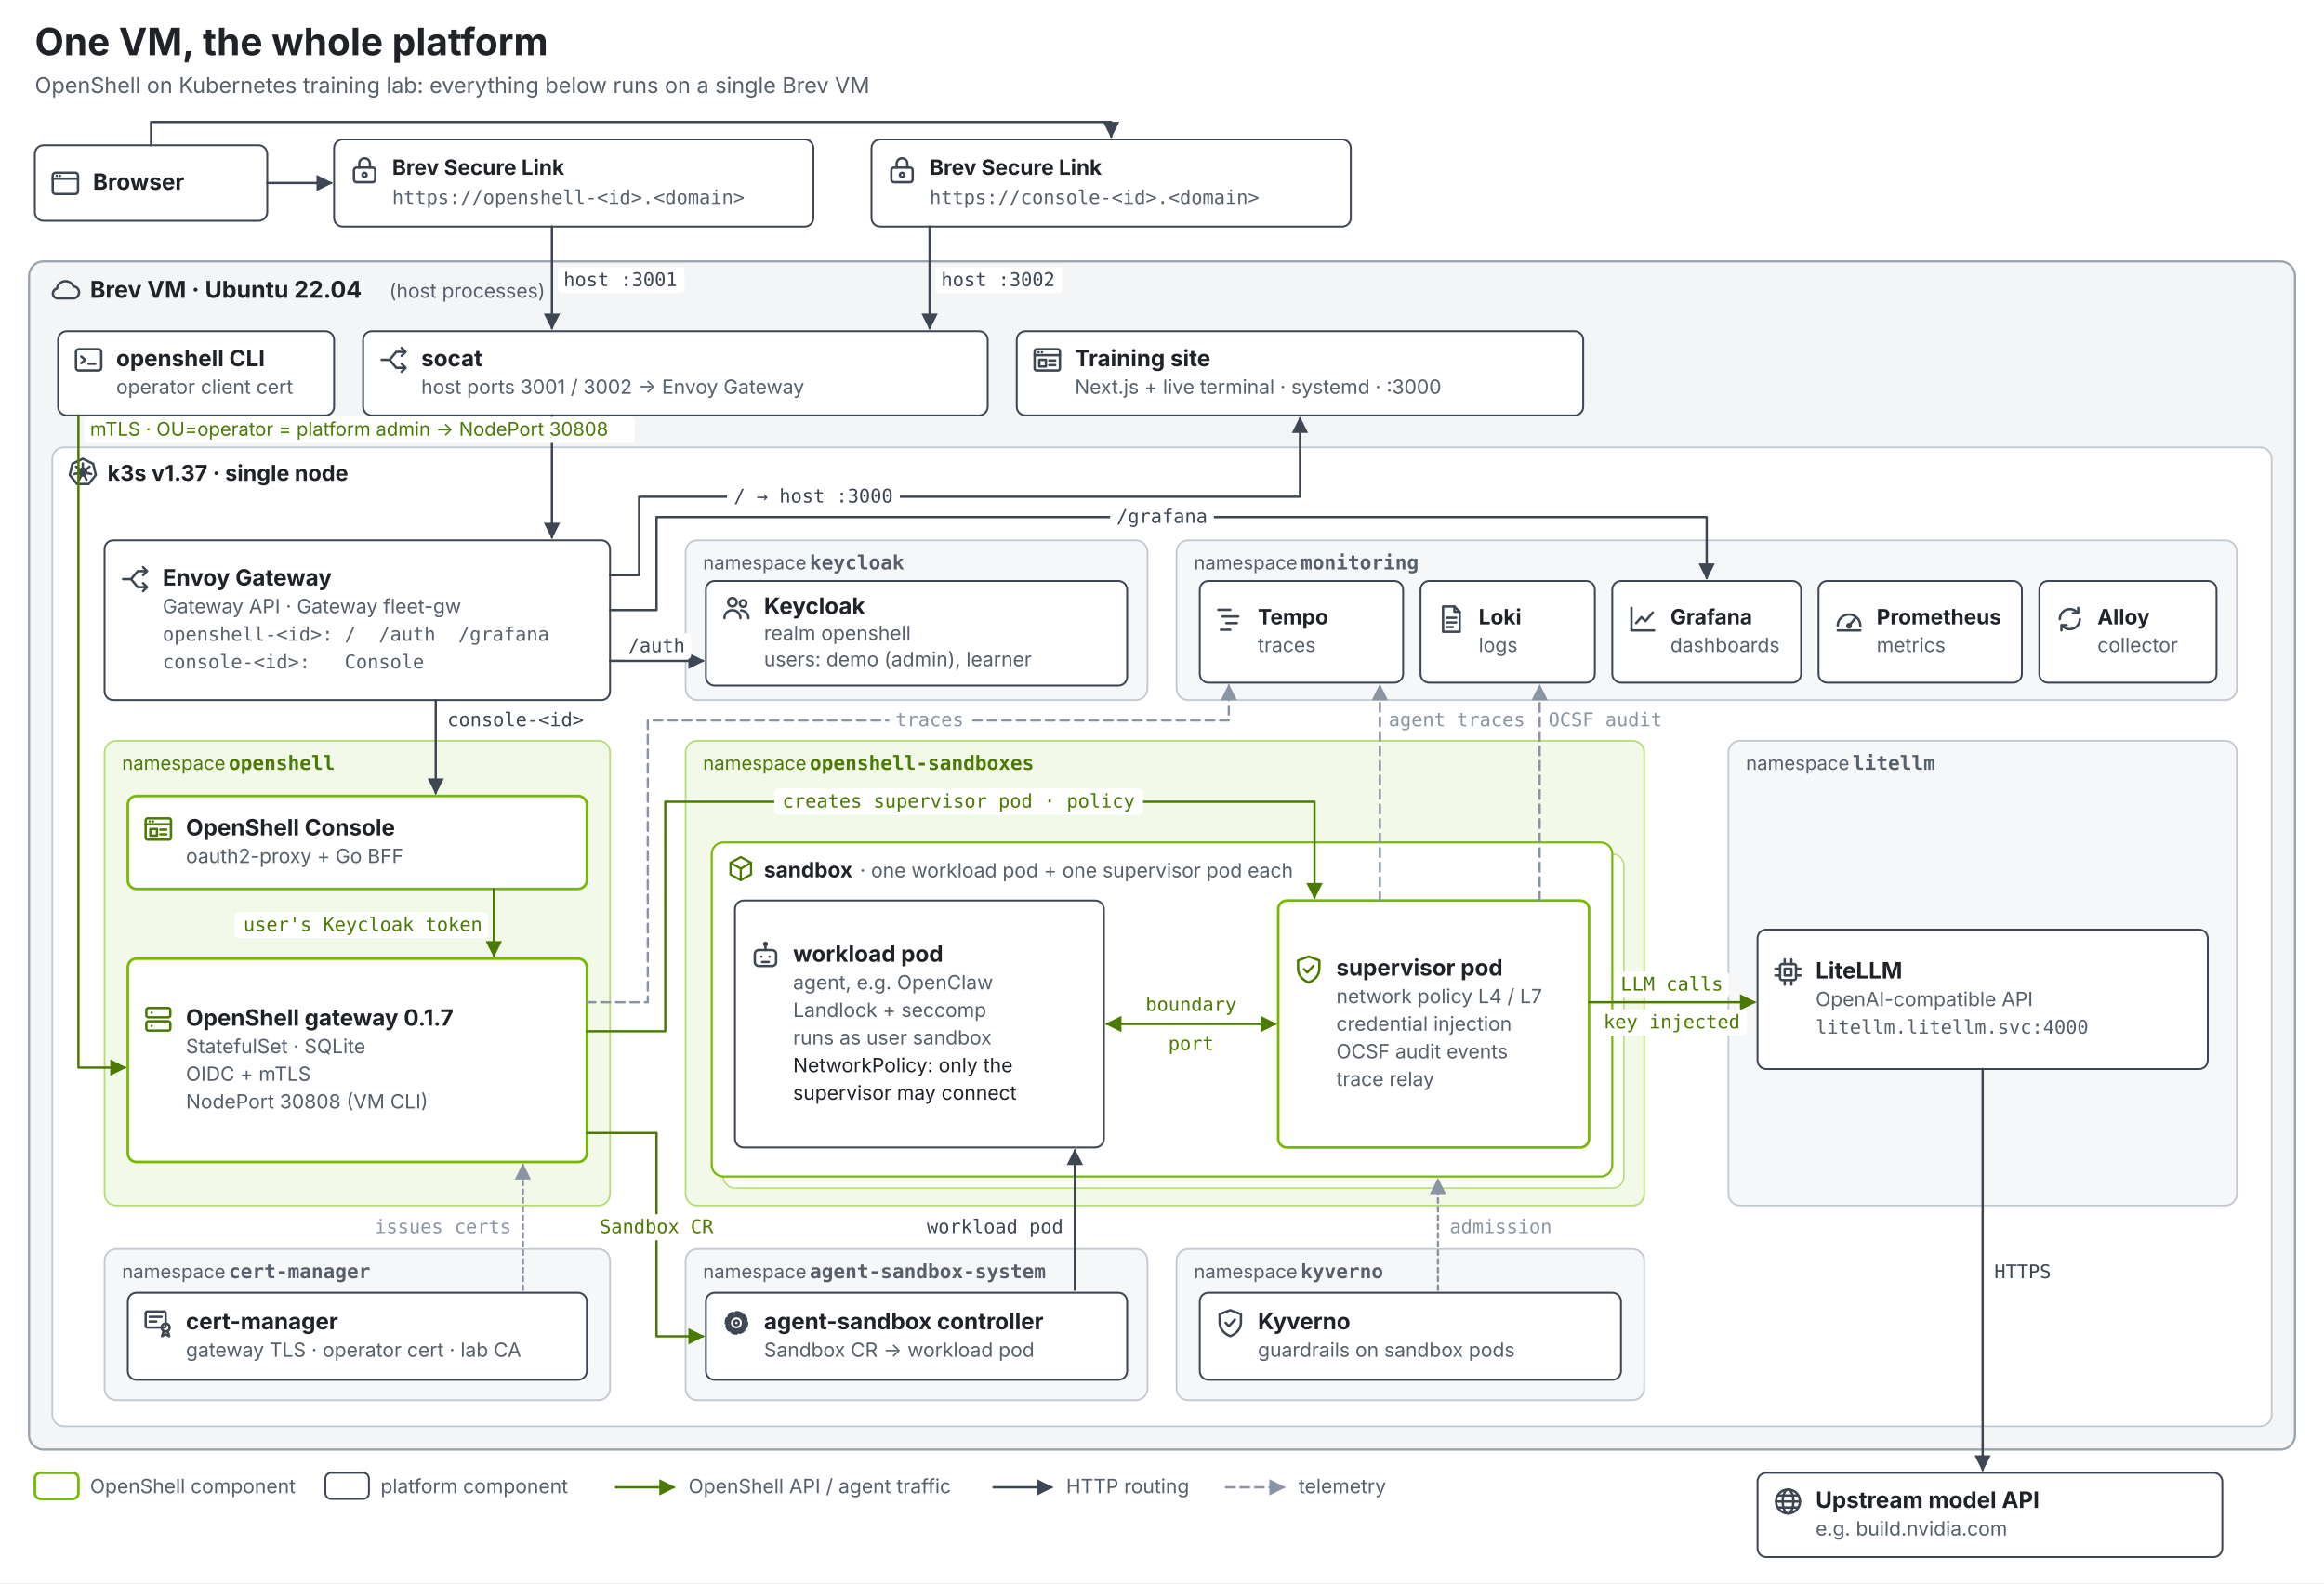
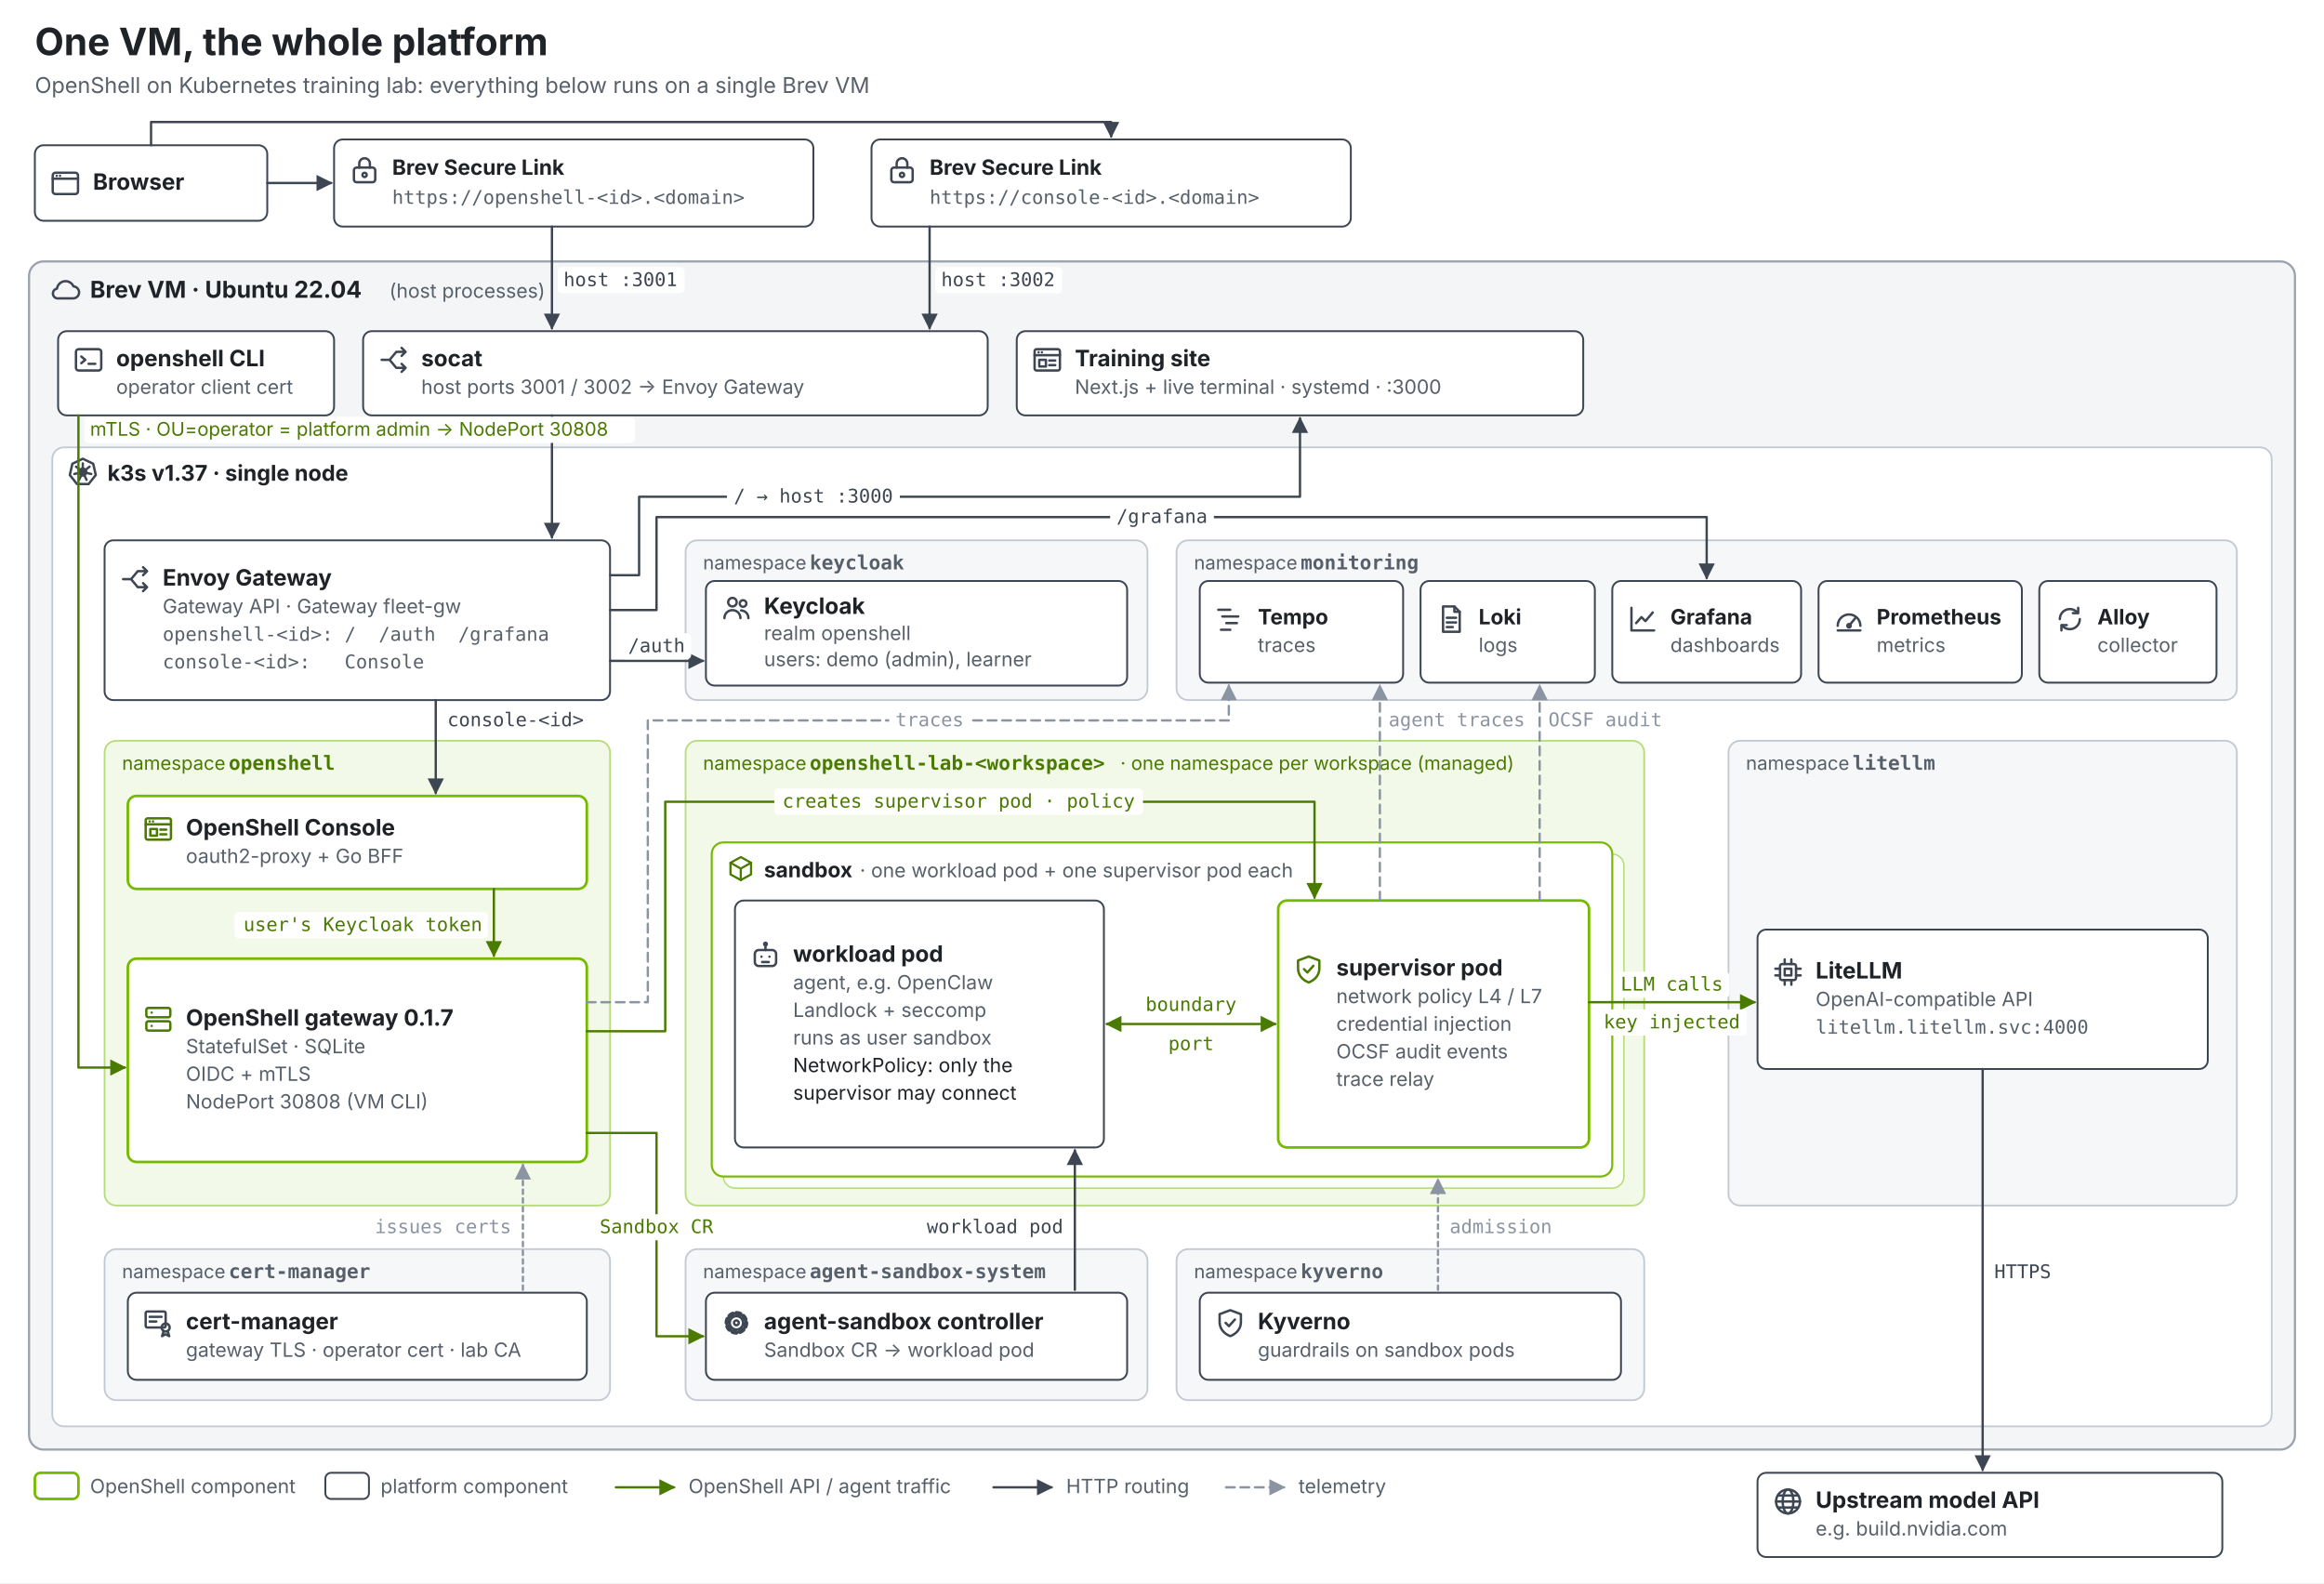
<svg xmlns="http://www.w3.org/2000/svg" xmlns:xlink="http://www.w3.org/1999/xlink" viewBox="0 0 1600 1090" width="1600" height="1090" role="img" aria-label="OpenShell on Kubernetes lab architecture: a single Brev VM running k3s with Envoy Gateway, the OpenShell gateway and console, sandboxes made of a workload pod and a supervisor pod, Keycloak, LiteLLM, cert-manager, Kyverno, agent-sandbox controller and a monitoring stack.">
  <defs>
    <symbol id="i-bot" viewBox="0 0 24 24" fill="none" stroke="currentColor" stroke-width="1.8" stroke-linecap="round" stroke-linejoin="round">
      <rect x="4" y="8" width="16" height="12" rx="3" />
      <path d="M12 4v4M9 13h.01M15 13h.01M9.5 17h5" />
      <circle cx="12" cy="3.5" r="1" />
    </symbol>
    <symbol id="i-browser" viewBox="0 0 24 24" fill="none" stroke="currentColor" stroke-width="1.8" stroke-linecap="round" stroke-linejoin="round">
      <rect x="2.5" y="4" width="19" height="16" rx="2" />
      <path d="M2.5 8.5h19M5.5 6.3h.01M8 6.3h.01" />
    </symbol>
    <symbol id="i-cert" viewBox="0 0 24 24" fill="none" stroke="currentColor" stroke-width="1.8" stroke-linecap="round" stroke-linejoin="round">
      <rect x="2.5" y="3.5" width="15" height="12" rx="1.2" />
      <path d="M5.5 7.5h9M5.5 11h5" />
      <circle cx="17.5" cy="15.5" r="3" />
      <path d="M16 18.2l-1.2 3.8 2.7-1.4 2.7 1.4-1.2-3.8" />
    </symbol>
    <symbol id="i-chart" viewBox="0 0 24 24" fill="none" stroke="currentColor" stroke-width="1.8" stroke-linecap="round" stroke-linejoin="round">
      <path d="M3.5 3.5v17h17" />
      <path d="M7 15l4-4.5 3 3 5.5-6.5" />
    </symbol>
    <symbol id="i-chip" viewBox="0 0 24 24" fill="none" stroke="currentColor" stroke-width="1.8" stroke-linecap="round" stroke-linejoin="round">
      <rect x="6" y="6" width="12" height="12" rx="1.5" />
      <rect x="9.5" y="9.5" width="5" height="5" />
      <path d="M9.5 2.5v3.5M14.5 2.5v3.5M9.5 18v3.5M14.5 18v3.5M2.5 9.5h3.5M2.5 14.5h3.5M18 9.5h3.5M18 14.5h3.5" />
    </symbol>
    <symbol id="i-cloud" viewBox="0 0 24 24" fill="none" stroke="currentColor" stroke-width="1.8" stroke-linecap="round" stroke-linejoin="round">
      <path d="M7 19h10.5a4.5 4.5 0 0 0 .6-9 6.5 6.5 0 0 0-12.4 1.7A3.7 3.7 0 0 0 7 19z" />
    </symbol>
    <symbol id="i-cube" viewBox="0 0 24 24" fill="none" stroke="currentColor" stroke-width="1.8" stroke-linecap="round" stroke-linejoin="round">
      <path d="M12 2.5l8.5 4.7v9.6L12 21.5l-8.5-4.7V7.2z" />
      <path d="M3.5 7.2L12 12l8.5-4.8M12 12v9.5" />
    </symbol>
    <symbol id="i-doc" viewBox="0 0 24 24" fill="none" stroke="currentColor" stroke-width="1.8" stroke-linecap="round" stroke-linejoin="round">
      <path d="M6 2.5h8.5l4 4v15H6z" />
      <path d="M14.5 2.5v4h4M8.8 11h7M8.8 14.5h7M8.8 18h4.5" />
    </symbol>
    <symbol id="i-gauge" viewBox="0 0 24 24" fill="none" stroke="currentColor" stroke-width="1.8" stroke-linecap="round" stroke-linejoin="round">
      <path d="M3.5 17a8.5 8.5 0 1 1 17 0" />
      <path d="M12 17l4.5-5.5" />
      <circle cx="12" cy="17" r="1.3" />
      <path d="M3.5 20.5h17" />
    </symbol>
    <symbol id="i-gear" viewBox="0 0 24 24" fill="none" stroke="currentColor" stroke-width="1.8" stroke-linecap="round" stroke-linejoin="round">
      <circle cx="12" cy="12" r="7.2" stroke-width="3.4" stroke-dasharray="2.83 2.83" />
      <circle cx="12" cy="12" r="5" />
      <circle cx="12" cy="12" r="1.8" />
    </symbol>
    <symbol id="i-globe" viewBox="0 0 24 24" fill="none" stroke="currentColor" stroke-width="1.8" stroke-linecap="round" stroke-linejoin="round">
      <circle cx="12" cy="12" r="9" />
      <ellipse cx="12" cy="12" rx="4" ry="9" />
      <path d="M3 12h18M4.6 7.5h14.8M4.6 16.5h14.8" />
    </symbol>
    <symbol id="i-lock" viewBox="0 0 24 24" fill="none" stroke="currentColor" stroke-width="1.8" stroke-linecap="round" stroke-linejoin="round">
      <rect x="4" y="10.5" width="16" height="11" rx="2" />
      <path d="M8 10.5V7.5a4 4 0 0 1 8 0v3" />
      <circle cx="12" cy="16" r="1.6" />
    </symbol>
    <symbol id="i-people" viewBox="0 0 24 24" fill="none" stroke="currentColor" stroke-width="1.8" stroke-linecap="round" stroke-linejoin="round">
      <circle cx="9" cy="8" r="3.2" />
      <path d="M3 20c0-3.5 2.7-6 6-6s6 2.5 6 6" />
      <circle cx="17" cy="9" r="2.5" />
      <path d="M15.5 14.2c3 .2 5.5 2.3 5.5 5.8" />
    </symbol>
    <symbol id="i-portal" viewBox="0 0 24 24" fill="none" stroke="currentColor" stroke-width="1.8" stroke-linecap="round" stroke-linejoin="round">
      <rect x="2.5" y="4" width="19" height="16" rx="1.5" />
      <path d="M2.5 8.5h19M5.5 6.3h.01M8 6.3h.01" />
      <path d="M6 12h5v5H6zM13.5 12.5H18M13.5 16H18" />
    </symbol>
    <symbol id="i-route" viewBox="0 0 24 24" fill="none" stroke="currentColor" stroke-width="1.8" stroke-linecap="round" stroke-linejoin="round">
      <path d="M3 12h6M9 12l5-6h7M9 12l5 6h7M18 3l3 3-3 3M18 15l3 3-3 3" />
    </symbol>
    <symbol id="i-server" viewBox="0 0 24 24" fill="none" stroke="currentColor" stroke-width="1.8" stroke-linecap="round" stroke-linejoin="round">
      <rect x="3" y="3.5" width="18" height="7" rx="1.5" />
      <rect x="3" y="13.5" width="18" height="7" rx="1.5" />
      <path d="M7 7h.01M7 17h.01" />
    </symbol>
    <symbol id="i-shield" viewBox="0 0 24 24" fill="none" stroke="currentColor" stroke-width="1.8" stroke-linecap="round" stroke-linejoin="round">
      <path d="M12 2.5l8 3v6c0 5-3.4 8.7-8 10.5-4.6-1.8-8-5.5-8-10.5v-6z" />
      <path d="M8.5 12l2.5 2.5 4.5-5" />
    </symbol>
    <symbol id="i-sync" viewBox="0 0 24 24" fill="none" stroke="currentColor" stroke-width="1.8" stroke-linecap="round" stroke-linejoin="round">
      <path d="M19.5 12a7.5 7.5 0 0 1-13.3 4.8M4.5 12a7.5 7.5 0 0 1 13.3-4.8" />
      <path d="M18.3 3.5v4h-4M5.7 20.5v-4h4" />
    </symbol>
    <symbol id="i-term" viewBox="0 0 24 24" fill="none" stroke="currentColor" stroke-width="1.8" stroke-linecap="round" stroke-linejoin="round">
      <rect x="2.5" y="4" width="19" height="16" rx="2" />
      <path d="M6.5 9.5l3 2.5-3 2.5M12 15h5" />
    </symbol>
    <symbol id="i-trace" viewBox="0 0 24 24" fill="none" stroke="currentColor" stroke-width="1.8" stroke-linecap="round" stroke-linejoin="round">
      <path d="M3 5h9M6 10h12M9 15h8M5 20h7" />
    </symbol>
    <symbol id="i-wheel" viewBox="0 0 24 24" fill="none" stroke="currentColor" stroke-width="1.8" stroke-linecap="round" stroke-linejoin="round">
      <polygon points="12.00,2.00 19.82,5.77 21.75,14.23 16.34,21.01 7.66,21.01 2.25,14.23 4.18,5.77" />
      <circle cx="12" cy="12" r="2.6" />
      <path d="M12 12L12.00 5.50M12 12L17.08 7.95M12 12L18.34 13.45M12 12L14.82 17.86M12 12L9.18 17.86M12 12L5.66 13.45M12 12L6.92 7.95" />
    </symbol>
    <marker id="a3d4652" viewBox="0 0 10 10" refX="9" refY="5" markerWidth="7" markerHeight="7" orient="auto-start-reverse">
      <path d="M0 0L10 5L0 10z" fill="#3d4652" />
    </marker>
    <marker id="a4a7a00" viewBox="0 0 10 10" refX="9" refY="5" markerWidth="7" markerHeight="7" orient="auto-start-reverse">
      <path d="M0 0L10 5L0 10z" fill="#4a7a00" />
    </marker>
    <marker id="a8a94a3" viewBox="0 0 10 10" refX="9" refY="5" markerWidth="7" markerHeight="7" orient="auto-start-reverse">
      <path d="M0 0L10 5L0 10z" fill="#8a94a3" />
    </marker>
  </defs>
  <rect width="1600" height="1090" fill="#ffffff" />
  <text x="24" y="38" font-family="Inter, -apple-system, 'Segoe UI', Helvetica, Arial, sans-serif" font-size="26" font-weight="bold" fill="#1f2328" text-anchor="start" xml:space="preserve">One VM, the whole platform</text>
  <text x="24" y="64" font-family="Inter, -apple-system, 'Segoe UI', Helvetica, Arial, sans-serif" font-size="15" font-weight="normal" fill="#57606a" text-anchor="start" xml:space="preserve">OpenShell on Kubernetes training lab: everything below runs on a single Brev VM</text>
  <rect x="24" y="100" width="160" height="52" rx="6" fill="#fff" stroke="#3d4652" stroke-width="1.3" />
  <use href="#i-browser" xlink:href="#i-browser" x="34" y="115.25" width="22" height="22" color="#3d4652" />
  <text x="64" y="130.65" font-family="Inter, -apple-system, 'Segoe UI', Helvetica, Arial, sans-serif" font-size="15.5" font-weight="bold" fill="#1f2328" text-anchor="start" xml:space="preserve">Browser</text>
  <rect x="230" y="96" width="330" height="60" rx="6" fill="#fff" stroke="#3d4652" stroke-width="1.3" />
  <use href="#i-lock" xlink:href="#i-lock" x="240" y="105.75" width="22" height="22" color="#3d4652" />
  <text x="270" y="120.35" font-family="Inter, -apple-system, 'Segoe UI', Helvetica, Arial, sans-serif" font-size="14.5" font-weight="bold" fill="#1f2328" text-anchor="start" xml:space="preserve">Brev Secure Link</text>
  <text x="270" y="140.35" font-family="ui-monospace, SFMono-Regular, Menlo, Consolas, monospace" font-size="13.0" font-weight="normal" fill="#57606a" text-anchor="start" xml:space="preserve">https://openshell-&lt;id&gt;.&lt;domain&gt;</text>
  <rect x="600" y="96" width="330" height="60" rx="6" fill="#fff" stroke="#3d4652" stroke-width="1.3" />
  <use href="#i-lock" xlink:href="#i-lock" x="610" y="105.75" width="22" height="22" color="#3d4652" />
  <text x="640" y="120.35" font-family="Inter, -apple-system, 'Segoe UI', Helvetica, Arial, sans-serif" font-size="14.5" font-weight="bold" fill="#1f2328" text-anchor="start" xml:space="preserve">Brev Secure Link</text>
  <text x="640" y="140.35" font-family="ui-monospace, SFMono-Regular, Menlo, Consolas, monospace" font-size="13.0" font-weight="normal" fill="#57606a" text-anchor="start" xml:space="preserve">https://console-&lt;id&gt;.&lt;domain&gt;</text>
  <path d="M184 126 H228" fill="none" stroke="#3d4652" stroke-width="1.6" marker-end="url(#a3d4652)" stroke-linejoin="round" stroke-linecap="round" />
  <path d="M104 100 V84 H765 V94" fill="none" stroke="#3d4652" stroke-width="1.6" marker-end="url(#a3d4652)" stroke-linejoin="round" stroke-linecap="round" />
  <rect x="20" y="180" width="1560" height="818" rx="10" fill="#f4f5f7" stroke="#9aa3ad" stroke-width="1.5" />
  <use href="#i-cloud" xlink:href="#i-cloud" x="34" y="188" width="22" height="22" color="#3d4652" />
  <text x="62" y="205" font-family="Inter, -apple-system, 'Segoe UI', Helvetica, Arial, sans-serif" font-size="16" font-weight="bold" fill="#1f2328" text-anchor="start" xml:space="preserve">Brev VM · Ubuntu 22.04</text>
  <text x="268" y="205" font-family="Inter, -apple-system, 'Segoe UI', Helvetica, Arial, sans-serif" font-size="13.5" font-weight="normal" fill="#57606a" text-anchor="start" xml:space="preserve">(host processes)</text>
  <path d="M380 156 V226" fill="none" stroke="#3d4652" stroke-width="1.6" marker-end="url(#a3d4652)" stroke-linejoin="round" stroke-linecap="round" />
  <rect x="384" y="183.95" width="87.3" height="18" rx="3" fill="#fff" stroke="none" stroke-width="0" />
  <text x="388" y="197" font-family="ui-monospace, SFMono-Regular, Menlo, Consolas, monospace" font-size="13" font-weight="normal" fill="#3d4652" text-anchor="start" xml:space="preserve">host :3001</text>
  <path d="M640 156 V226" fill="none" stroke="#3d4652" stroke-width="1.6" marker-end="url(#a3d4652)" stroke-linejoin="round" stroke-linecap="round" />
  <rect x="644" y="183.95" width="87.3" height="18" rx="3" fill="#fff" stroke="none" stroke-width="0" />
  <text x="648" y="197" font-family="ui-monospace, SFMono-Regular, Menlo, Consolas, monospace" font-size="13" font-weight="normal" fill="#3d4652" text-anchor="start" xml:space="preserve">host :3002</text>
  <rect x="40" y="228" width="190" height="58" rx="6" fill="#fff" stroke="#3d4652" stroke-width="1.3" />
  <use href="#i-term" xlink:href="#i-term" x="50" y="236.75" width="22" height="22" color="#3d4652" />
  <text x="80" y="252.15" font-family="Inter, -apple-system, 'Segoe UI', Helvetica, Arial, sans-serif" font-size="15.5" font-weight="bold" fill="#1f2328" text-anchor="start" xml:space="preserve">openshell CLI</text>
  <text x="80" y="271.15" font-family="Inter, -apple-system, 'Segoe UI', Helvetica, Arial, sans-serif" font-size="13.5" font-weight="normal" fill="#57606a" text-anchor="start" xml:space="preserve">operator client cert</text>
  <rect x="250" y="228" width="430" height="58" rx="6" fill="#fff" stroke="#3d4652" stroke-width="1.3" />
  <use href="#i-route" xlink:href="#i-route" x="260" y="236.75" width="22" height="22" color="#3d4652" />
  <text x="290" y="252.15" font-family="Inter, -apple-system, 'Segoe UI', Helvetica, Arial, sans-serif" font-size="15.5" font-weight="bold" fill="#1f2328" text-anchor="start" xml:space="preserve">socat</text>
  <text x="290" y="271.15" font-family="Inter, -apple-system, 'Segoe UI', Helvetica, Arial, sans-serif" font-size="13.5" font-weight="normal" fill="#57606a" text-anchor="start" xml:space="preserve">host ports 3001 / 3002 → Envoy Gateway</text>
  <rect x="700" y="228" width="390" height="58" rx="6" fill="#fff" stroke="#3d4652" stroke-width="1.3" />
  <use href="#i-portal" xlink:href="#i-portal" x="710" y="236.75" width="22" height="22" color="#3d4652" />
  <text x="740" y="252.15" font-family="Inter, -apple-system, 'Segoe UI', Helvetica, Arial, sans-serif" font-size="15.5" font-weight="bold" fill="#1f2328" text-anchor="start" xml:space="preserve">Training site</text>
  <text x="740" y="271.15" font-family="Inter, -apple-system, 'Segoe UI', Helvetica, Arial, sans-serif" font-size="13.5" font-weight="normal" fill="#57606a" text-anchor="start" xml:space="preserve">Next.js + live terminal · systemd · :3000</text>
  <rect x="36" y="308" width="1528" height="674" rx="8" fill="#fff" stroke="#c3c9d1" stroke-width="1.2" />
  <use href="#i-wheel" xlink:href="#i-wheel" x="46" y="314" width="22" height="22" color="#3d4652" />
  <text x="74" y="331" font-family="Inter, -apple-system, 'Segoe UI', Helvetica, Arial, sans-serif" font-size="15" font-weight="bold" fill="#1f2328" text-anchor="start" xml:space="preserve">k3s v1.37 · single node</text>
  <rect x="72" y="372" width="348" height="110" rx="6" fill="#fff" stroke="#3d4652" stroke-width="1.3" />
  <use href="#i-route" xlink:href="#i-route" x="82" y="387.75" width="22" height="22" color="#3d4652" />
  <text x="112" y="403.15" font-family="Inter, -apple-system, 'Segoe UI', Helvetica, Arial, sans-serif" font-size="15.5" font-weight="bold" fill="#1f2328" text-anchor="start" xml:space="preserve">Envoy Gateway</text>
  <text x="112" y="422.15" font-family="Inter, -apple-system, 'Segoe UI', Helvetica, Arial, sans-serif" font-size="13.5" font-weight="normal" fill="#57606a" text-anchor="start" xml:space="preserve">Gateway API · Gateway fleet-gw</text>
  <text x="112" y="441.15" font-family="ui-monospace, SFMono-Regular, Menlo, Consolas, monospace" font-size="13.0" font-weight="normal" fill="#57606a" text-anchor="start" xml:space="preserve">openshell-&lt;id&gt;: /  /auth  /grafana</text>
  <text x="112" y="460.15" font-family="ui-monospace, SFMono-Regular, Menlo, Consolas, monospace" font-size="13.0" font-weight="normal" fill="#57606a" text-anchor="start" xml:space="preserve">console-&lt;id&gt;:   Console</text>
  <path d="M380 286 V370" fill="none" stroke="#3d4652" stroke-width="1.6" marker-end="url(#a3d4652)" stroke-linejoin="round" stroke-linecap="round" />
  <rect x="472" y="372" width="318" height="110" rx="8" fill="#f6f7f9" stroke="#c3c9d1" stroke-width="1.2" />
  <text x="484" y="392" font-family="Inter, -apple-system, 'Segoe UI', Helvetica, Arial, sans-serif" font-size="13" font-weight="normal" fill="#57606a" text-anchor="start" xml:space="preserve">namespace </text>
  <text x="557.45" y="392" font-family="ui-monospace, SFMono-Regular, Menlo, Consolas, monospace" font-size="13.5" font-weight="bold" fill="#57606a" text-anchor="start" xml:space="preserve">keycloak</text>
  <rect x="486" y="400" width="290" height="72" rx="6" fill="#fff" stroke="#3d4652" stroke-width="1.3" />
  <use href="#i-people" xlink:href="#i-people" x="496" y="407.25" width="22" height="22" color="#3d4652" />
  <text x="526" y="422.65" font-family="Inter, -apple-system, 'Segoe UI', Helvetica, Arial, sans-serif" font-size="15.5" font-weight="bold" fill="#1f2328" text-anchor="start" xml:space="preserve">Keycloak</text>
  <text x="526" y="440.65" font-family="Inter, -apple-system, 'Segoe UI', Helvetica, Arial, sans-serif" font-size="13.5" font-weight="normal" fill="#57606a" text-anchor="start" xml:space="preserve">realm openshell</text>
  <text x="526" y="458.65" font-family="Inter, -apple-system, 'Segoe UI', Helvetica, Arial, sans-serif" font-size="13.5" font-weight="normal" fill="#57606a" text-anchor="start" xml:space="preserve">users: demo (admin), learner</text>
  <rect x="810" y="372" width="730" height="110" rx="8" fill="#f6f7f9" stroke="#c3c9d1" stroke-width="1.2" />
  <text x="822" y="392" font-family="Inter, -apple-system, 'Segoe UI', Helvetica, Arial, sans-serif" font-size="13" font-weight="normal" fill="#57606a" text-anchor="start" xml:space="preserve">namespace </text>
  <text x="895.45" y="392" font-family="ui-monospace, SFMono-Regular, Menlo, Consolas, monospace" font-size="13.5" font-weight="bold" fill="#57606a" text-anchor="start" xml:space="preserve">monitoring</text>
  <rect x="826" y="400" width="140" height="70" rx="6" fill="#fff" stroke="#3d4652" stroke-width="1.3" />
  <use href="#i-trace" xlink:href="#i-trace" x="836" y="415.25" width="22" height="22" color="#3d4652" />
  <text x="866" y="429.85" font-family="Inter, -apple-system, 'Segoe UI', Helvetica, Arial, sans-serif" font-size="14.5" font-weight="bold" fill="#1f2328" text-anchor="start" xml:space="preserve">Tempo</text>
  <text x="866" y="448.85" font-family="Inter, -apple-system, 'Segoe UI', Helvetica, Arial, sans-serif" font-size="13.5" font-weight="normal" fill="#57606a" text-anchor="start" xml:space="preserve">traces</text>
  <rect x="978" y="400" width="120" height="70" rx="6" fill="#fff" stroke="#3d4652" stroke-width="1.3" />
  <use href="#i-doc" xlink:href="#i-doc" x="988" y="415.25" width="22" height="22" color="#3d4652" />
  <text x="1018" y="429.85" font-family="Inter, -apple-system, 'Segoe UI', Helvetica, Arial, sans-serif" font-size="14.5" font-weight="bold" fill="#1f2328" text-anchor="start" xml:space="preserve">Loki</text>
  <text x="1018" y="448.85" font-family="Inter, -apple-system, 'Segoe UI', Helvetica, Arial, sans-serif" font-size="13.5" font-weight="normal" fill="#57606a" text-anchor="start" xml:space="preserve">logs</text>
  <rect x="1110" y="400" width="130" height="70" rx="6" fill="#fff" stroke="#3d4652" stroke-width="1.3" />
  <use href="#i-chart" xlink:href="#i-chart" x="1120" y="415.25" width="22" height="22" color="#3d4652" />
  <text x="1150" y="429.85" font-family="Inter, -apple-system, 'Segoe UI', Helvetica, Arial, sans-serif" font-size="14.5" font-weight="bold" fill="#1f2328" text-anchor="start" xml:space="preserve">Grafana</text>
  <text x="1150" y="448.85" font-family="Inter, -apple-system, 'Segoe UI', Helvetica, Arial, sans-serif" font-size="13.5" font-weight="normal" fill="#57606a" text-anchor="start" xml:space="preserve">dashboards</text>
  <rect x="1252" y="400" width="140" height="70" rx="6" fill="#fff" stroke="#3d4652" stroke-width="1.3" />
  <use href="#i-gauge" xlink:href="#i-gauge" x="1262" y="415.25" width="22" height="22" color="#3d4652" />
  <text x="1292" y="429.85" font-family="Inter, -apple-system, 'Segoe UI', Helvetica, Arial, sans-serif" font-size="14.5" font-weight="bold" fill="#1f2328" text-anchor="start" xml:space="preserve">Prometheus</text>
  <text x="1292" y="448.85" font-family="Inter, -apple-system, 'Segoe UI', Helvetica, Arial, sans-serif" font-size="13.5" font-weight="normal" fill="#57606a" text-anchor="start" xml:space="preserve">metrics</text>
  <rect x="1404" y="400" width="122" height="70" rx="6" fill="#fff" stroke="#3d4652" stroke-width="1.3" />
  <use href="#i-sync" xlink:href="#i-sync" x="1414" y="415.25" width="22" height="22" color="#3d4652" />
  <text x="1444" y="429.85" font-family="Inter, -apple-system, 'Segoe UI', Helvetica, Arial, sans-serif" font-size="14.5" font-weight="bold" fill="#1f2328" text-anchor="start" xml:space="preserve">Alloy</text>
  <text x="1444" y="448.85" font-family="Inter, -apple-system, 'Segoe UI', Helvetica, Arial, sans-serif" font-size="13.5" font-weight="normal" fill="#57606a" text-anchor="start" xml:space="preserve">collector</text>
  <path d="M420 396 H440 V342 H895 V288" fill="none" stroke="#3d4652" stroke-width="1.6" marker-end="url(#a3d4652)" stroke-linejoin="round" stroke-linecap="round" />
  <rect x="500.49" y="332.95" width="119.02" height="18" rx="3" fill="#fff" stroke="none" stroke-width="0" />
  <text x="560" y="346" font-family="ui-monospace, SFMono-Regular, Menlo, Consolas, monospace" font-size="13" font-weight="normal" fill="#3d4652" text-anchor="middle" xml:space="preserve">/ → host :3000</text>
  <path d="M420 420 H452 V356 H1175 V398" fill="none" stroke="#3d4652" stroke-width="1.6" marker-end="url(#a3d4652)" stroke-linejoin="round" stroke-linecap="round" />
  <rect x="764.28" y="346.95" width="71.44" height="18" rx="3" fill="#fff" stroke="none" stroke-width="0" />
  <text x="800" y="360" font-family="ui-monospace, SFMono-Regular, Menlo, Consolas, monospace" font-size="13" font-weight="normal" fill="#3d4652" text-anchor="middle" xml:space="preserve">/grafana</text>
  <path d="M420 455 H484" fill="none" stroke="#3d4652" stroke-width="1.6" marker-end="url(#a3d4652)" stroke-linejoin="round" stroke-linecap="round" />
  <rect x="428.175" y="435.95" width="47.65" height="18" rx="3" fill="#fff" stroke="none" stroke-width="0" />
  <text x="452" y="449" font-family="ui-monospace, SFMono-Regular, Menlo, Consolas, monospace" font-size="13" font-weight="normal" fill="#3d4652" text-anchor="middle" xml:space="preserve">/auth</text>
  <rect x="72" y="510" width="348" height="320" rx="8" fill="#f3f9e8" stroke="#b7dc7a" stroke-width="1.2" />
  <text x="84" y="530" font-family="Inter, -apple-system, 'Segoe UI', Helvetica, Arial, sans-serif" font-size="13" font-weight="normal" fill="#4a7a00" text-anchor="start" xml:space="preserve">namespace </text>
  <text x="157.45" y="530" font-family="ui-monospace, SFMono-Regular, Menlo, Consolas, monospace" font-size="13.5" font-weight="bold" fill="#4a7a00" text-anchor="start" xml:space="preserve">openshell</text>
  <rect x="88" y="548" width="316" height="64" rx="6" fill="#fff" stroke="#76b900" stroke-width="1.8" />
  <use href="#i-portal" xlink:href="#i-portal" x="98" y="559.75" width="22" height="22" color="#4a7a00" />
  <text x="128" y="575.15" font-family="Inter, -apple-system, 'Segoe UI', Helvetica, Arial, sans-serif" font-size="15.5" font-weight="bold" fill="#1f2328" text-anchor="start" xml:space="preserve">OpenShell Console</text>
  <text x="128" y="594.15" font-family="Inter, -apple-system, 'Segoe UI', Helvetica, Arial, sans-serif" font-size="13.5" font-weight="normal" fill="#57606a" text-anchor="start" xml:space="preserve">oauth2-proxy + Go BFF</text>
  <path d="M300 482 V546" fill="none" stroke="#3d4652" stroke-width="1.6" marker-end="url(#a3d4652)" stroke-linejoin="round" stroke-linecap="round" />
  <rect x="304" y="486.95" width="103.16" height="18" rx="3" fill="#fff" stroke="none" stroke-width="0" />
  <text x="308" y="500" font-family="ui-monospace, SFMono-Regular, Menlo, Consolas, monospace" font-size="13" font-weight="normal" fill="#3d4652" text-anchor="start" xml:space="preserve">console-&lt;id&gt;</text>
  <rect x="88" y="660" width="316" height="140" rx="6" fill="#fff" stroke="#76b900" stroke-width="1.8" />
  <use href="#i-server" xlink:href="#i-server" x="98" y="690.75" width="22" height="22" color="#4a7a00" />
  <text x="128" y="706.15" font-family="Inter, -apple-system, 'Segoe UI', Helvetica, Arial, sans-serif" font-size="15.5" font-weight="bold" fill="#1f2328" text-anchor="start" xml:space="preserve">OpenShell gateway 0.1.7</text>
  <text x="128" y="725.15" font-family="Inter, -apple-system, 'Segoe UI', Helvetica, Arial, sans-serif" font-size="13.5" font-weight="normal" fill="#57606a" text-anchor="start" xml:space="preserve">StatefulSet · SQLite</text>
  <text x="128" y="744.15" font-family="Inter, -apple-system, 'Segoe UI', Helvetica, Arial, sans-serif" font-size="13.5" font-weight="normal" fill="#57606a" text-anchor="start" xml:space="preserve">OIDC + mTLS</text>
  <text x="128" y="763.15" font-family="Inter, -apple-system, 'Segoe UI', Helvetica, Arial, sans-serif" font-size="13.5" font-weight="normal" fill="#57606a" text-anchor="start" xml:space="preserve">NodePort 30808 (VM CLI)</text>
  <path d="M340 612 V658" fill="none" stroke="#4a7a00" stroke-width="1.6" marker-end="url(#a4a7a00)" stroke-linejoin="round" stroke-linecap="round" />
  <rect x="161.47" y="627.95" width="174.53" height="18" rx="3" fill="#fff" stroke="none" stroke-width="0" />
  <text x="332" y="641" font-family="ui-monospace, SFMono-Regular, Menlo, Consolas, monospace" font-size="13" font-weight="normal" fill="#4a7a00" text-anchor="end" xml:space="preserve">user's Keycloak token</text>
  <path d="M54 286 V735 H86" fill="none" stroke="#4a7a00" stroke-width="1.6" marker-end="url(#a4a7a00)" stroke-linejoin="round" stroke-linecap="round" />
  <rect x="58" y="286.95" width="379.15" height="18" rx="3" fill="#fff" stroke="none" stroke-width="0" />
  <text x="62" y="300" font-family="Inter, -apple-system, 'Segoe UI', Helvetica, Arial, sans-serif" font-size="13" font-weight="normal" fill="#4a7a00" text-anchor="start" xml:space="preserve">mTLS · OU=operator = platform admin → NodePort 30808</text>
  <rect x="472" y="510" width="660" height="320" rx="8" fill="#f3f9e8" stroke="#b7dc7a" stroke-width="1.2" />
  <text x="484" y="530" font-family="Inter, -apple-system, 'Segoe UI', Helvetica, Arial, sans-serif" font-size="13" font-weight="normal" fill="#4a7a00" text-anchor="start" xml:space="preserve">namespace </text>
-   <text x="557.45" y="530" font-family="ui-monospace, SFMono-Regular, Menlo, Consolas, monospace" font-size="13.5" font-weight="bold" fill="#4a7a00" text-anchor="start" xml:space="preserve">openshell-sandboxes</text>
+   <text x="557.45" y="530" font-family="ui-monospace, SFMono-Regular, Menlo, Consolas, monospace" font-size="13.5" font-weight="bold" fill="#4a7a00" text-anchor="start" xml:space="preserve">openshell-lab-&lt;workspace&gt;</text>
+   <text x="771.325" y="530" font-family="Inter, -apple-system, 'Segoe UI', Helvetica, Arial, sans-serif" font-size="13" font-weight="normal" fill="#4a7a00" text-anchor="start" xml:space="preserve">· one namespace per workspace (managed)</text>
  <rect x="498" y="588" width="620" height="230" rx="8" fill="#fbfdf7" stroke="#b7dc7a" stroke-width="1" />
  <rect x="490" y="580" width="620" height="230" rx="8" fill="#fff" stroke="#76b900" stroke-width="1.4" />
  <use href="#i-cube" xlink:href="#i-cube" x="500" y="588" width="20" height="20" color="#4a7a00" />
  <text x="526" y="604" font-family="Inter, -apple-system, 'Segoe UI', Helvetica, Arial, sans-serif" font-size="14.5" font-weight="bold" fill="#1f2328" text-anchor="start" xml:space="preserve">sandbox</text>
  <text x="592" y="604" font-family="Inter, -apple-system, 'Segoe UI', Helvetica, Arial, sans-serif" font-size="13.5" font-weight="normal" fill="#57606a" text-anchor="start" xml:space="preserve">· one workload pod + one supervisor pod each</text>
  <rect x="506" y="620" width="254" height="170" rx="6" fill="#fff" stroke="#3d4652" stroke-width="1.3" />
  <use href="#i-bot" xlink:href="#i-bot" x="516" y="646.75" width="22" height="22" color="#3d4652" />
  <text x="546" y="662.15" font-family="Inter, -apple-system, 'Segoe UI', Helvetica, Arial, sans-serif" font-size="15.5" font-weight="bold" fill="#1f2328" text-anchor="start" xml:space="preserve">workload pod</text>
  <text x="546" y="681.15" font-family="Inter, -apple-system, 'Segoe UI', Helvetica, Arial, sans-serif" font-size="13.5" font-weight="normal" fill="#57606a" text-anchor="start" xml:space="preserve">agent, e.g. OpenClaw</text>
  <text x="546" y="700.15" font-family="Inter, -apple-system, 'Segoe UI', Helvetica, Arial, sans-serif" font-size="13.5" font-weight="normal" fill="#57606a" text-anchor="start" xml:space="preserve">Landlock + seccomp</text>
  <text x="546" y="719.15" font-family="Inter, -apple-system, 'Segoe UI', Helvetica, Arial, sans-serif" font-size="13.5" font-weight="normal" fill="#57606a" text-anchor="start" xml:space="preserve">runs as user sandbox</text>
  <text x="546" y="738.15" font-family="Inter, -apple-system, 'Segoe UI', Helvetica, Arial, sans-serif" font-size="13.5" font-weight="normal" fill="#1f2328" text-anchor="start" xml:space="preserve">NetworkPolicy: only the</text>
  <text x="546" y="757.15" font-family="Inter, -apple-system, 'Segoe UI', Helvetica, Arial, sans-serif" font-size="13.5" font-weight="normal" fill="#1f2328" text-anchor="start" xml:space="preserve">supervisor may connect</text>
  <rect x="880" y="620" width="214" height="170" rx="6" fill="#fff" stroke="#76b900" stroke-width="1.8" />
  <use href="#i-shield" xlink:href="#i-shield" x="890" y="656.25" width="22" height="22" color="#4a7a00" />
  <text x="920" y="671.65" font-family="Inter, -apple-system, 'Segoe UI', Helvetica, Arial, sans-serif" font-size="15.5" font-weight="bold" fill="#1f2328" text-anchor="start" xml:space="preserve">supervisor pod</text>
  <text x="920" y="690.65" font-family="Inter, -apple-system, 'Segoe UI', Helvetica, Arial, sans-serif" font-size="13.5" font-weight="normal" fill="#57606a" text-anchor="start" xml:space="preserve">network policy L4 / L7</text>
  <text x="920" y="709.65" font-family="Inter, -apple-system, 'Segoe UI', Helvetica, Arial, sans-serif" font-size="13.5" font-weight="normal" fill="#57606a" text-anchor="start" xml:space="preserve">credential injection</text>
  <text x="920" y="728.65" font-family="Inter, -apple-system, 'Segoe UI', Helvetica, Arial, sans-serif" font-size="13.5" font-weight="normal" fill="#57606a" text-anchor="start" xml:space="preserve">OCSF audit events</text>
  <text x="920" y="747.65" font-family="Inter, -apple-system, 'Segoe UI', Helvetica, Arial, sans-serif" font-size="13.5" font-weight="normal" fill="#57606a" text-anchor="start" xml:space="preserve">trace relay</text>
  <path d="M762 705 H878" fill="none" stroke="#4a7a00" stroke-width="1.6" marker-end="url(#a4a7a00)" marker-start="url(#a4a7a00)" stroke-linejoin="round" stroke-linecap="round" />
  <rect x="784.28" y="682.95" width="71.44" height="18" rx="3" fill="#fff" stroke="none" stroke-width="0" />
  <text x="820" y="696" font-family="ui-monospace, SFMono-Regular, Menlo, Consolas, monospace" font-size="13" font-weight="normal" fill="#4a7a00" text-anchor="middle" xml:space="preserve">boundary</text>
  <rect x="800.14" y="709.95" width="39.72" height="18" rx="3" fill="#fff" stroke="none" stroke-width="0" />
  <text x="820" y="723" font-family="ui-monospace, SFMono-Regular, Menlo, Consolas, monospace" font-size="13" font-weight="normal" fill="#4a7a00" text-anchor="middle" xml:space="preserve">port</text>
  <path d="M404 710 H458 V552 H905 V618" fill="none" stroke="#4a7a00" stroke-width="1.6" marker-end="url(#a4a7a00)" stroke-linejoin="round" stroke-linecap="round" />
  <rect x="533.085" y="542.95" width="253.83" height="18" rx="3" fill="#fff" stroke="none" stroke-width="0" />
  <text x="660" y="556" font-family="ui-monospace, SFMono-Regular, Menlo, Consolas, monospace" font-size="13" font-weight="normal" fill="#4a7a00" text-anchor="middle" xml:space="preserve">creates supervisor pod · policy</text>
  <path d="M404 690 H446 V496 H846 V472" fill="none" stroke="#8a94a3" stroke-width="1.6" stroke-dasharray="6 4" marker-end="url(#a8a94a3)" stroke-linejoin="round" stroke-linecap="round" />
  <rect x="612.21" y="486.95" width="55.58" height="18" rx="3" fill="#fff" stroke="none" stroke-width="0" />
  <text x="640" y="500" font-family="ui-monospace, SFMono-Regular, Menlo, Consolas, monospace" font-size="13" font-weight="normal" fill="#8a94a3" text-anchor="middle" xml:space="preserve">traces</text>
  <path d="M950 620 V472" fill="none" stroke="#8a94a3" stroke-width="1.6" stroke-dasharray="6 4" marker-end="url(#a8a94a3)" stroke-linejoin="round" stroke-linecap="round" />
  <rect x="952" y="486.95" width="103.16" height="18" rx="3" fill="#fff" stroke="none" stroke-width="0" />
  <text x="956" y="500" font-family="ui-monospace, SFMono-Regular, Menlo, Consolas, monospace" font-size="13" font-weight="normal" fill="#8a94a3" text-anchor="start" xml:space="preserve">agent traces</text>
  <path d="M1060 620 V472" fill="none" stroke="#8a94a3" stroke-width="1.6" stroke-dasharray="6 4" marker-end="url(#a8a94a3)" stroke-linejoin="round" stroke-linecap="round" />
  <rect x="1062" y="486.95" width="87.3" height="18" rx="3" fill="#fff" stroke="none" stroke-width="0" />
  <text x="1066" y="500" font-family="ui-monospace, SFMono-Regular, Menlo, Consolas, monospace" font-size="13" font-weight="normal" fill="#8a94a3" text-anchor="start" xml:space="preserve">OCSF audit</text>
  <rect x="1190" y="510" width="350" height="320" rx="8" fill="#f6f7f9" stroke="#c3c9d1" stroke-width="1.2" />
  <text x="1202" y="530" font-family="Inter, -apple-system, 'Segoe UI', Helvetica, Arial, sans-serif" font-size="13" font-weight="normal" fill="#57606a" text-anchor="start" xml:space="preserve">namespace </text>
  <text x="1275.45" y="530" font-family="ui-monospace, SFMono-Regular, Menlo, Consolas, monospace" font-size="13.5" font-weight="bold" fill="#57606a" text-anchor="start" xml:space="preserve">litellm</text>
  <rect x="1210" y="640" width="310" height="96" rx="6" fill="#fff" stroke="#3d4652" stroke-width="1.3" />
  <use href="#i-chip" xlink:href="#i-chip" x="1220" y="658.25" width="22" height="22" color="#3d4652" />
  <text x="1250" y="673.65" font-family="Inter, -apple-system, 'Segoe UI', Helvetica, Arial, sans-serif" font-size="15.5" font-weight="bold" fill="#1f2328" text-anchor="start" xml:space="preserve">LiteLLM</text>
  <text x="1250" y="692.65" font-family="Inter, -apple-system, 'Segoe UI', Helvetica, Arial, sans-serif" font-size="13.5" font-weight="normal" fill="#57606a" text-anchor="start" xml:space="preserve">OpenAI-compatible API</text>
  <text x="1250" y="711.65" font-family="ui-monospace, SFMono-Regular, Menlo, Consolas, monospace" font-size="13.0" font-weight="normal" fill="#57606a" text-anchor="start" xml:space="preserve">litellm.litellm.svc:4000</text>
  <path d="M1094 690 H1208" fill="none" stroke="#4a7a00" stroke-width="1.6" marker-end="url(#a4a7a00)" stroke-linejoin="round" stroke-linecap="round" />
  <rect x="1111.32" y="668.95" width="79.37" height="18" rx="3" fill="#fff" stroke="none" stroke-width="0" />
  <text x="1151" y="682" font-family="ui-monospace, SFMono-Regular, Menlo, Consolas, monospace" font-size="13" font-weight="normal" fill="#4a7a00" text-anchor="middle" xml:space="preserve">LLM calls</text>
  <rect x="1099.42" y="694.95" width="103.16" height="18" rx="3" fill="#fff" stroke="none" stroke-width="0" />
  <text x="1151" y="708" font-family="ui-monospace, SFMono-Regular, Menlo, Consolas, monospace" font-size="13" font-weight="normal" fill="#4a7a00" text-anchor="middle" xml:space="preserve">key injected</text>
  <rect x="72" y="860" width="348" height="104" rx="8" fill="#f6f7f9" stroke="#c3c9d1" stroke-width="1.2" />
  <text x="84" y="880" font-family="Inter, -apple-system, 'Segoe UI', Helvetica, Arial, sans-serif" font-size="13" font-weight="normal" fill="#57606a" text-anchor="start" xml:space="preserve">namespace </text>
  <text x="157.45" y="880" font-family="ui-monospace, SFMono-Regular, Menlo, Consolas, monospace" font-size="13.5" font-weight="bold" fill="#57606a" text-anchor="start" xml:space="preserve">cert-manager</text>
  <rect x="88" y="890" width="316" height="60" rx="6" fill="#fff" stroke="#3d4652" stroke-width="1.3" />
  <use href="#i-cert" xlink:href="#i-cert" x="98" y="899.75" width="22" height="22" color="#3d4652" />
  <text x="128" y="915.15" font-family="Inter, -apple-system, 'Segoe UI', Helvetica, Arial, sans-serif" font-size="15.5" font-weight="bold" fill="#1f2328" text-anchor="start" xml:space="preserve">cert-manager</text>
  <text x="128" y="934.15" font-family="Inter, -apple-system, 'Segoe UI', Helvetica, Arial, sans-serif" font-size="13.5" font-weight="normal" fill="#57606a" text-anchor="start" xml:space="preserve">gateway TLS · operator cert · lab CA</text>
  <path d="M360 888 V802" fill="none" stroke="#8a94a3" stroke-width="1.6" stroke-dasharray="3 3" marker-end="url(#a8a94a3)" stroke-linejoin="round" stroke-linecap="round" />
  <rect x="252.84" y="835.95" width="103.16" height="18" rx="3" fill="#fff" stroke="none" stroke-width="0" />
  <text x="352" y="849" font-family="ui-monospace, SFMono-Regular, Menlo, Consolas, monospace" font-size="13" font-weight="normal" fill="#8a94a3" text-anchor="end" xml:space="preserve">issues certs</text>
  <rect x="472" y="860" width="318" height="104" rx="8" fill="#f6f7f9" stroke="#c3c9d1" stroke-width="1.2" />
  <text x="484" y="880" font-family="Inter, -apple-system, 'Segoe UI', Helvetica, Arial, sans-serif" font-size="13" font-weight="normal" fill="#57606a" text-anchor="start" xml:space="preserve">namespace </text>
  <text x="557.45" y="880" font-family="ui-monospace, SFMono-Regular, Menlo, Consolas, monospace" font-size="13.5" font-weight="bold" fill="#57606a" text-anchor="start" xml:space="preserve">agent-sandbox-system</text>
  <rect x="486" y="890" width="290" height="60" rx="6" fill="#fff" stroke="#3d4652" stroke-width="1.3" />
  <use href="#i-gear" xlink:href="#i-gear" x="496" y="899.75" width="22" height="22" color="#3d4652" />
  <text x="526" y="915.15" font-family="Inter, -apple-system, 'Segoe UI', Helvetica, Arial, sans-serif" font-size="15.5" font-weight="bold" fill="#1f2328" text-anchor="start" xml:space="preserve">agent-sandbox controller</text>
  <text x="526" y="934.15" font-family="Inter, -apple-system, 'Segoe UI', Helvetica, Arial, sans-serif" font-size="13.5" font-weight="normal" fill="#57606a" text-anchor="start" xml:space="preserve">Sandbox CR → workload pod</text>
  <path d="M404 780 H452 V920 H484" fill="none" stroke="#4a7a00" stroke-width="1.6" marker-end="url(#a4a7a00)" stroke-linejoin="round" stroke-linecap="round" />
  <rect x="408.35" y="835.95" width="87.3" height="18" rx="3" fill="#fff" stroke="none" stroke-width="0" />
  <text x="452" y="849" font-family="ui-monospace, SFMono-Regular, Menlo, Consolas, monospace" font-size="13" font-weight="normal" fill="#4a7a00" text-anchor="middle" xml:space="preserve">Sandbox CR</text>
  <path d="M740 888 V792" fill="none" stroke="#3d4652" stroke-width="1.6" marker-end="url(#a3d4652)" stroke-linejoin="round" stroke-linecap="round" />
  <rect x="632.84" y="835.95" width="103.16" height="18" rx="3" fill="#fff" stroke="none" stroke-width="0" />
  <text x="732" y="849" font-family="ui-monospace, SFMono-Regular, Menlo, Consolas, monospace" font-size="13" font-weight="normal" fill="#3d4652" text-anchor="end" xml:space="preserve">workload pod</text>
  <rect x="810" y="860" width="322" height="104" rx="8" fill="#f6f7f9" stroke="#c3c9d1" stroke-width="1.2" />
  <text x="822" y="880" font-family="Inter, -apple-system, 'Segoe UI', Helvetica, Arial, sans-serif" font-size="13" font-weight="normal" fill="#57606a" text-anchor="start" xml:space="preserve">namespace </text>
  <text x="895.45" y="880" font-family="ui-monospace, SFMono-Regular, Menlo, Consolas, monospace" font-size="13.5" font-weight="bold" fill="#57606a" text-anchor="start" xml:space="preserve">kyverno</text>
  <rect x="826" y="890" width="290" height="60" rx="6" fill="#fff" stroke="#3d4652" stroke-width="1.3" />
  <use href="#i-shield" xlink:href="#i-shield" x="836" y="899.75" width="22" height="22" color="#3d4652" />
  <text x="866" y="915.15" font-family="Inter, -apple-system, 'Segoe UI', Helvetica, Arial, sans-serif" font-size="15.5" font-weight="bold" fill="#1f2328" text-anchor="start" xml:space="preserve">Kyverno</text>
  <text x="866" y="934.15" font-family="Inter, -apple-system, 'Segoe UI', Helvetica, Arial, sans-serif" font-size="13.5" font-weight="normal" fill="#57606a" text-anchor="start" xml:space="preserve">guardrails on sandbox pods</text>
  <path d="M990 888 V812" fill="none" stroke="#8a94a3" stroke-width="1.6" stroke-dasharray="3 3" marker-end="url(#a8a94a3)" stroke-linejoin="round" stroke-linecap="round" />
  <rect x="994" y="835.95" width="79.37" height="18" rx="3" fill="#fff" stroke="none" stroke-width="0" />
  <text x="998" y="849" font-family="ui-monospace, SFMono-Regular, Menlo, Consolas, monospace" font-size="13" font-weight="normal" fill="#8a94a3" text-anchor="start" xml:space="preserve">admission</text>
  <path d="M1365 736 V1012" fill="none" stroke="#3d4652" stroke-width="1.6" marker-end="url(#a3d4652)" stroke-linejoin="round" stroke-linecap="round" />
  <rect x="1369" y="866.95" width="47.65" height="18" rx="3" fill="#fff" stroke="none" stroke-width="0" />
  <text x="1373" y="880" font-family="ui-monospace, SFMono-Regular, Menlo, Consolas, monospace" font-size="13" font-weight="normal" fill="#3d4652" text-anchor="start" xml:space="preserve">HTTPS</text>
  <rect x="1210" y="1014" width="320" height="58" rx="6" fill="#fff" stroke="#3d4652" stroke-width="1.3" />
  <use href="#i-globe" xlink:href="#i-globe" x="1220" y="1022.75" width="22" height="22" color="#3d4652" />
  <text x="1250" y="1038.15" font-family="Inter, -apple-system, 'Segoe UI', Helvetica, Arial, sans-serif" font-size="15.5" font-weight="bold" fill="#1f2328" text-anchor="start" xml:space="preserve">Upstream model API</text>
  <text x="1250" y="1057.15" font-family="Inter, -apple-system, 'Segoe UI', Helvetica, Arial, sans-serif" font-size="13.5" font-weight="normal" fill="#57606a" text-anchor="start" xml:space="preserve">e.g. build.nvidia.com</text>
  <rect x="24" y="1014" width="30" height="18" rx="4" fill="#fff" stroke="#76b900" stroke-width="1.8" />
  <text x="62" y="1028" font-family="Inter, -apple-system, 'Segoe UI', Helvetica, Arial, sans-serif" font-size="13.5" font-weight="normal" fill="#57606a" text-anchor="start" xml:space="preserve">OpenShell component</text>
  <rect x="224" y="1014" width="30" height="18" rx="4" fill="#fff" stroke="#3d4652" stroke-width="1.3" />
  <text x="262" y="1028" font-family="Inter, -apple-system, 'Segoe UI', Helvetica, Arial, sans-serif" font-size="13.5" font-weight="normal" fill="#57606a" text-anchor="start" xml:space="preserve">platform component</text>
  <path d="M424 1024 H464" fill="none" stroke="#4a7a00" stroke-width="1.6" marker-end="url(#a4a7a00)" stroke-linejoin="round" stroke-linecap="round" />
  <text x="474" y="1028" font-family="Inter, -apple-system, 'Segoe UI', Helvetica, Arial, sans-serif" font-size="13.5" font-weight="normal" fill="#57606a" text-anchor="start" xml:space="preserve">OpenShell API / agent traffic</text>
  <path d="M684 1024 H724" fill="none" stroke="#3d4652" stroke-width="1.6" marker-end="url(#a3d4652)" stroke-linejoin="round" stroke-linecap="round" />
  <text x="734" y="1028" font-family="Inter, -apple-system, 'Segoe UI', Helvetica, Arial, sans-serif" font-size="13.5" font-weight="normal" fill="#57606a" text-anchor="start" xml:space="preserve">HTTP routing</text>
  <path d="M844 1024 H884" fill="none" stroke="#8a94a3" stroke-width="1.6" stroke-dasharray="6 4" marker-end="url(#a8a94a3)" stroke-linejoin="round" stroke-linecap="round" />
  <text x="894" y="1028" font-family="Inter, -apple-system, 'Segoe UI', Helvetica, Arial, sans-serif" font-size="13.5" font-weight="normal" fill="#57606a" text-anchor="start" xml:space="preserve">telemetry</text>
</svg>
